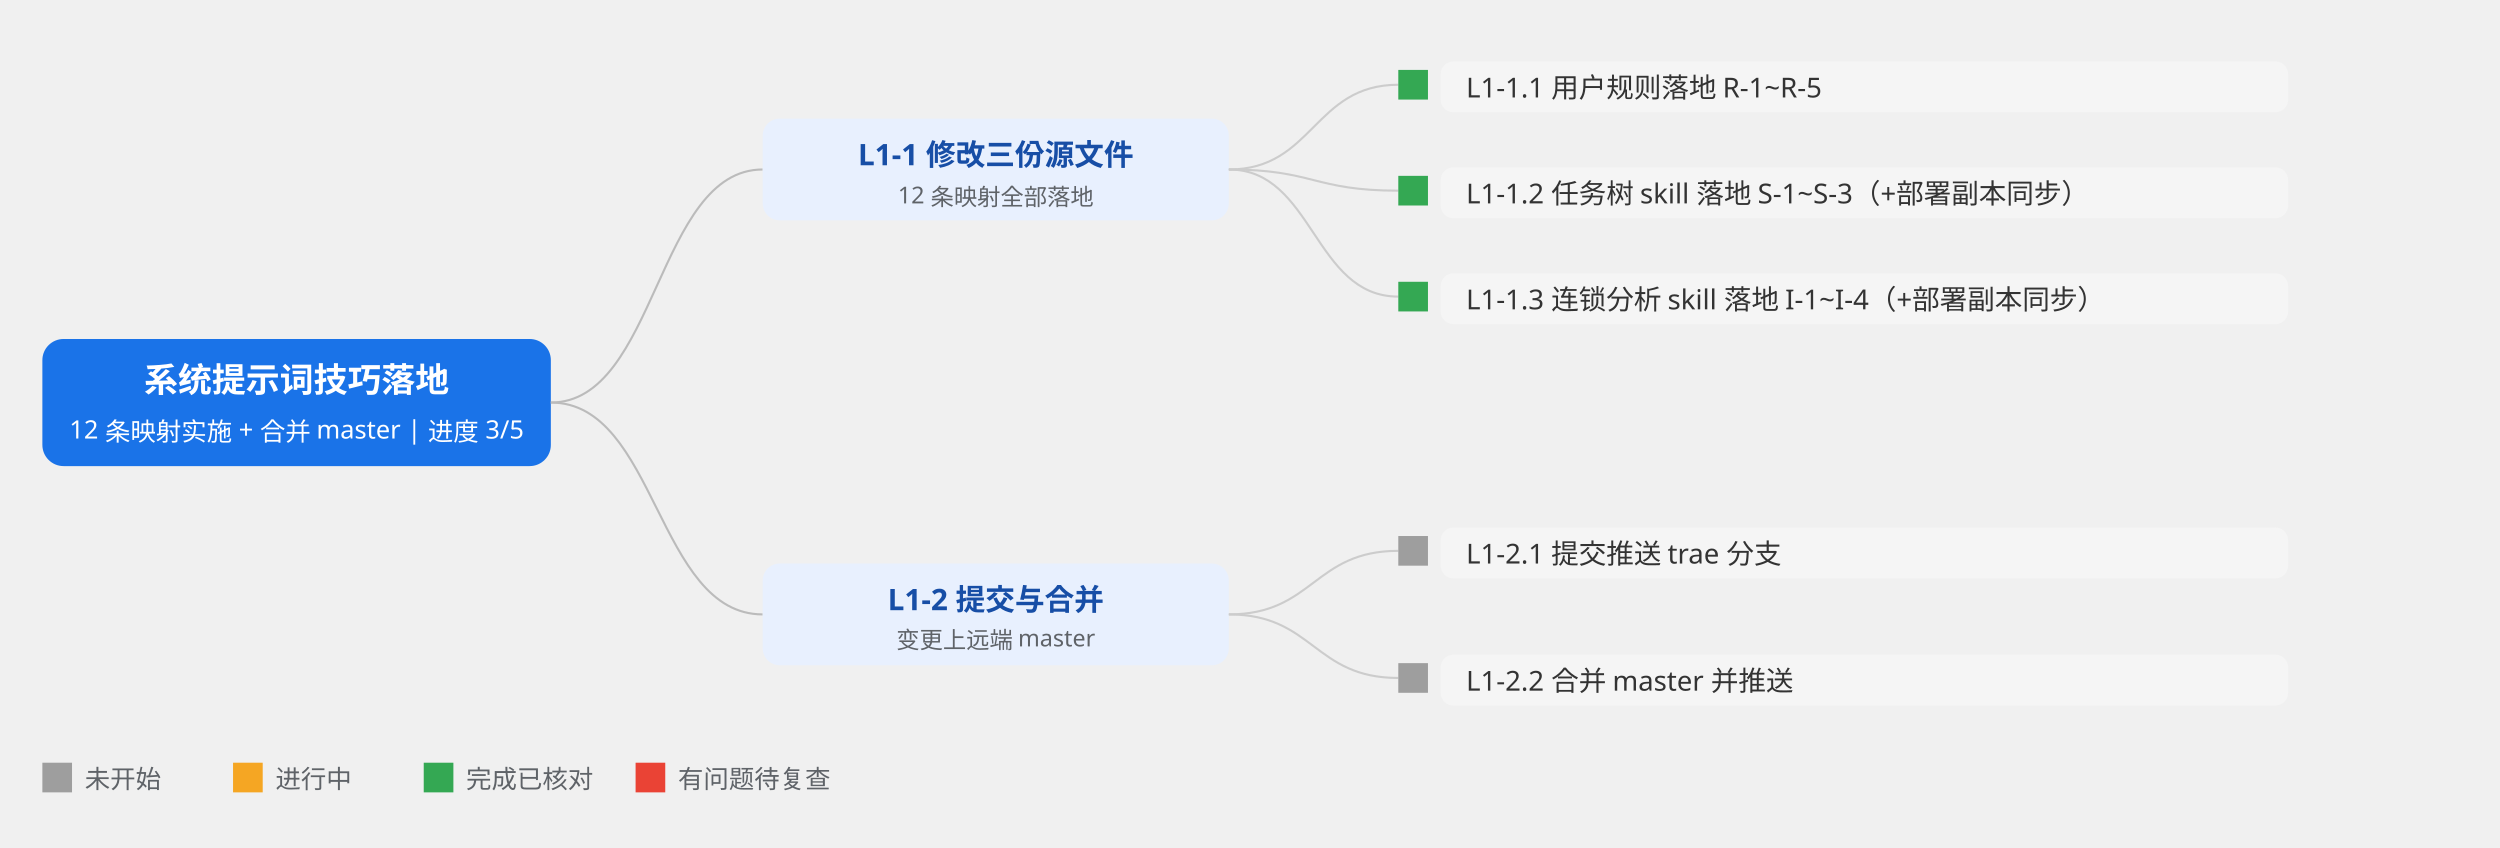
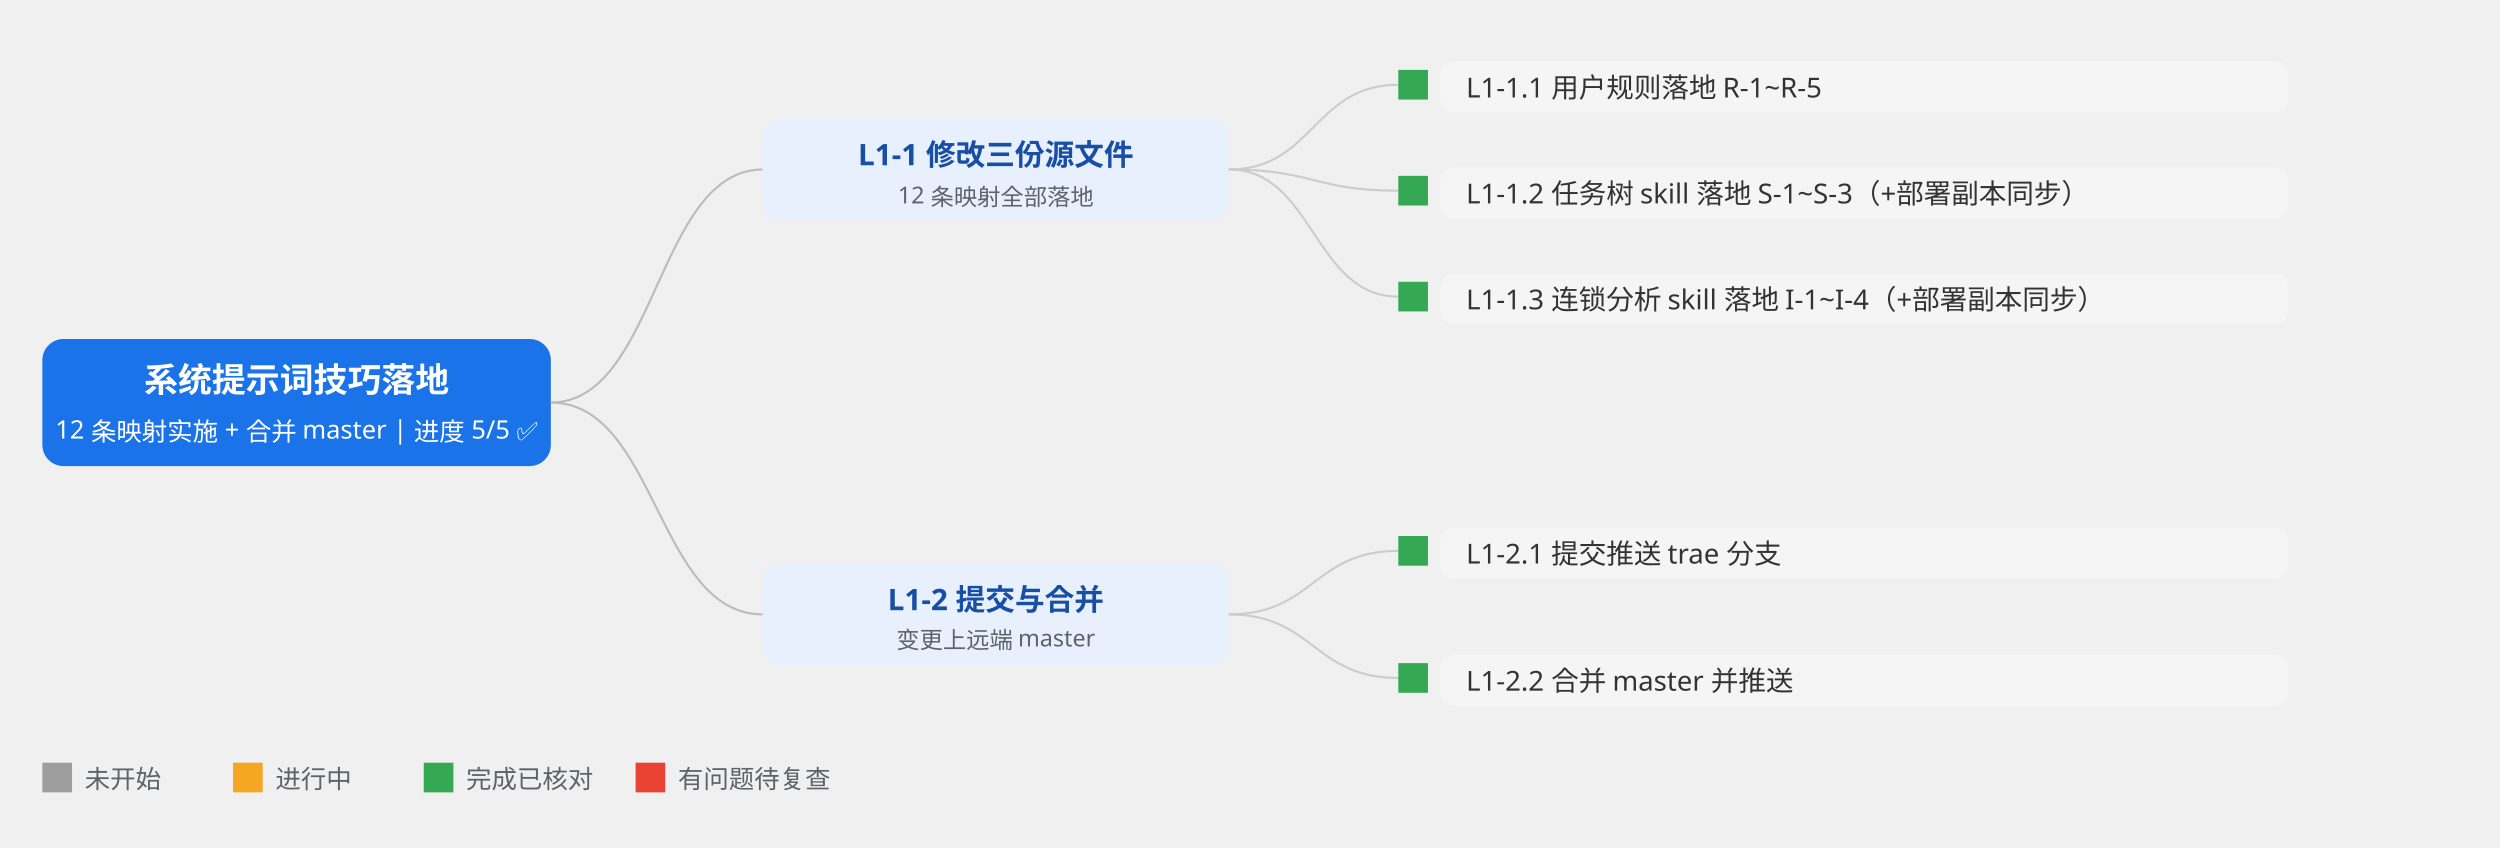
<svg xmlns="http://www.w3.org/2000/svg" font-family="Microsoft YaHei, sans-serif" width="1180" height="400">
  <rect x="20" y="160" width="240" height="60" rx="10" fill="#1a73e8" />
  <text x="140" y="185" fill="#fff" text-anchor="middle" font-size="16" font-weight="bold">系统提示词技巧落地</text>
-   <text x="140" y="207" fill="#fff" text-anchor="middle" font-size="12">12 条映射实施 + 合并 master | 进度 3/5</text>
+   <text x="140" y="207" fill="#fff" text-anchor="middle" font-size="12">12 条映射实施 + 合并 master | 进度 5/5 ✅</text>
  <path d="M260,190 C310,190 310,80 360,80" stroke="#bbb" fill="none" />
  <path d="M260,190 C310,190 310,290 360,290" stroke="#bbb" fill="none" />
  <rect x="360" y="56" width="220" height="48" rx="8" fill="#e8f0fe" />
  <text x="470" y="78" fill="#174ea6" text-anchor="middle" font-size="14" font-weight="bold">L1-1 修改三份源文件</text>
  <text x="470" y="96" fill="#5f6368" text-anchor="middle" font-size="11">12 条映射全部落地</text>
  <path d="M580,80 C620,80 620,40 660,40" stroke="#ccc" fill="none" />
  <path d="M580,80 C620,80 620,90 660,90" stroke="#ccc" fill="none" />
  <path d="M580,80 C620,80 620,140 660,140" stroke="#ccc" fill="none" />
  <rect x="660" y="33" width="14" height="14" fill="#34A853" />
  <rect x="680" y="29" width="400" height="24" rx="6" fill="#f5f5f5" />
  <text x="692" y="46" fill="#333" font-size="13">L1-1.1 用户规则落地 R-1~R-5</text>
  <rect x="660" y="83" width="14" height="14" fill="#34A853" />
  <rect x="680" y="79" width="400" height="24" rx="6" fill="#f5f5f5" />
  <text x="692" y="96" fill="#333" font-size="13">L1-1.2 任务树 skill 落地 S-1~S-3（+部署副本同步）</text>
  <rect x="660" y="133" width="14" height="14" fill="#34A853" />
  <rect x="680" y="129" width="400" height="24" rx="6" fill="#f5f5f5" />
  <text x="692" y="146" fill="#333" font-size="13">L1-1.3 连锁分析 skill 落地 I-1~I-4（+部署副本同步）</text>
  <rect x="360" y="266" width="220" height="48" rx="8" fill="#e8f0fe" />
  <text x="470" y="288" fill="#174ea6" text-anchor="middle" font-size="14" font-weight="bold">L1-2 提交与合并</text>
  <text x="470" y="306" fill="#5f6368" text-anchor="middle" font-size="11">变更上远端 master</text>
  <path d="M580,290 C620,290 620,260 660,260" stroke="#ccc" fill="none" />
  <path d="M580,290 C620,290 620,320 660,320" stroke="#ccc" fill="none" />
-   <rect x="660" y="253" width="14" height="14" fill="#9E9E9E" />
+   <rect x="660" y="253" width="14" height="14" fill="#34A853" />
  <rect x="680" y="249" width="400" height="24" rx="6" fill="#f5f5f5" />
  <text x="692" y="266" fill="#333" font-size="13">L1-2.1 提交推送 trae 分支</text>
-   <rect x="660" y="313" width="14" height="14" fill="#9E9E9E" />
+   <rect x="660" y="313" width="14" height="14" fill="#34A853" />
  <rect x="680" y="309" width="400" height="24" rx="6" fill="#f5f5f5" />
  <text x="692" y="326" fill="#333" font-size="13">L1-2.2 合并 master 并推送</text>
  <rect x="20" y="360" width="14" height="14" fill="#9E9E9E" />
  <text x="40" y="372" fill="#5f6368" font-size="12">未开始</text>
  <rect x="110" y="360" width="14" height="14" fill="#F5A623" />
  <text x="130" y="372" fill="#5f6368" font-size="12">进行中</text>
  <rect x="200" y="360" width="14" height="14" fill="#34A853" />
  <text x="220" y="372" fill="#5f6368" font-size="12">完成已核对</text>
  <rect x="300" y="360" width="14" height="14" fill="#EA4335" />
  <text x="320" y="372" fill="#5f6368" font-size="12">有问题待复查</text>
</svg>
